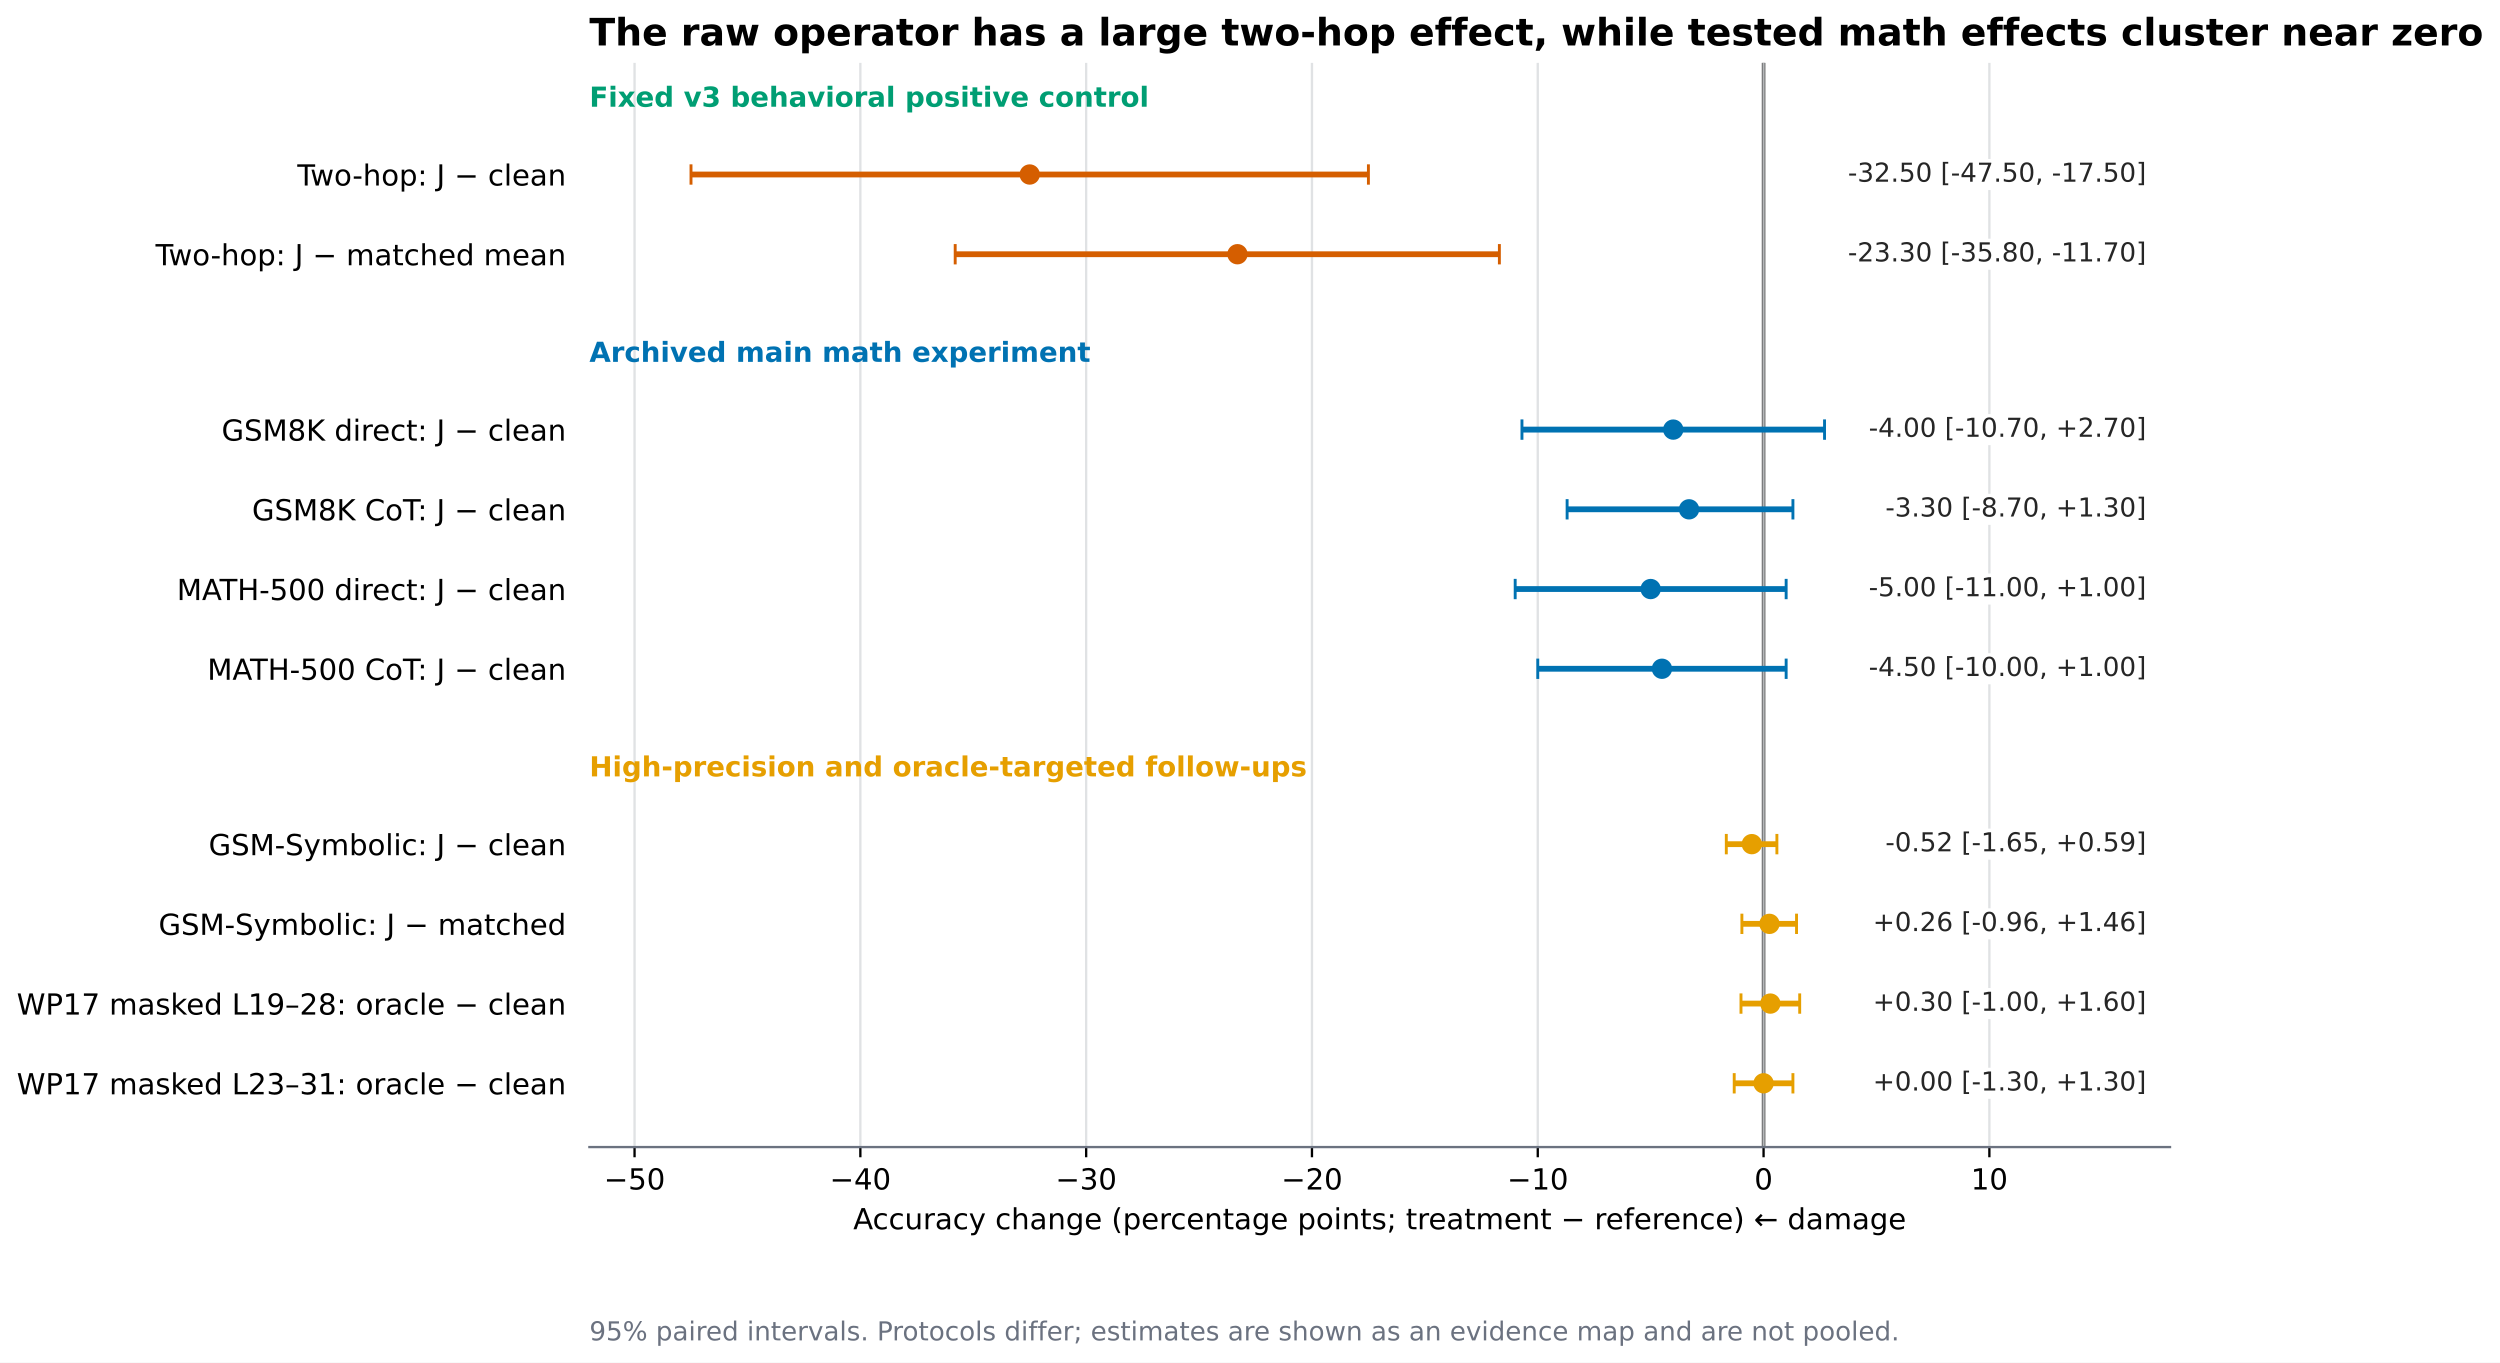
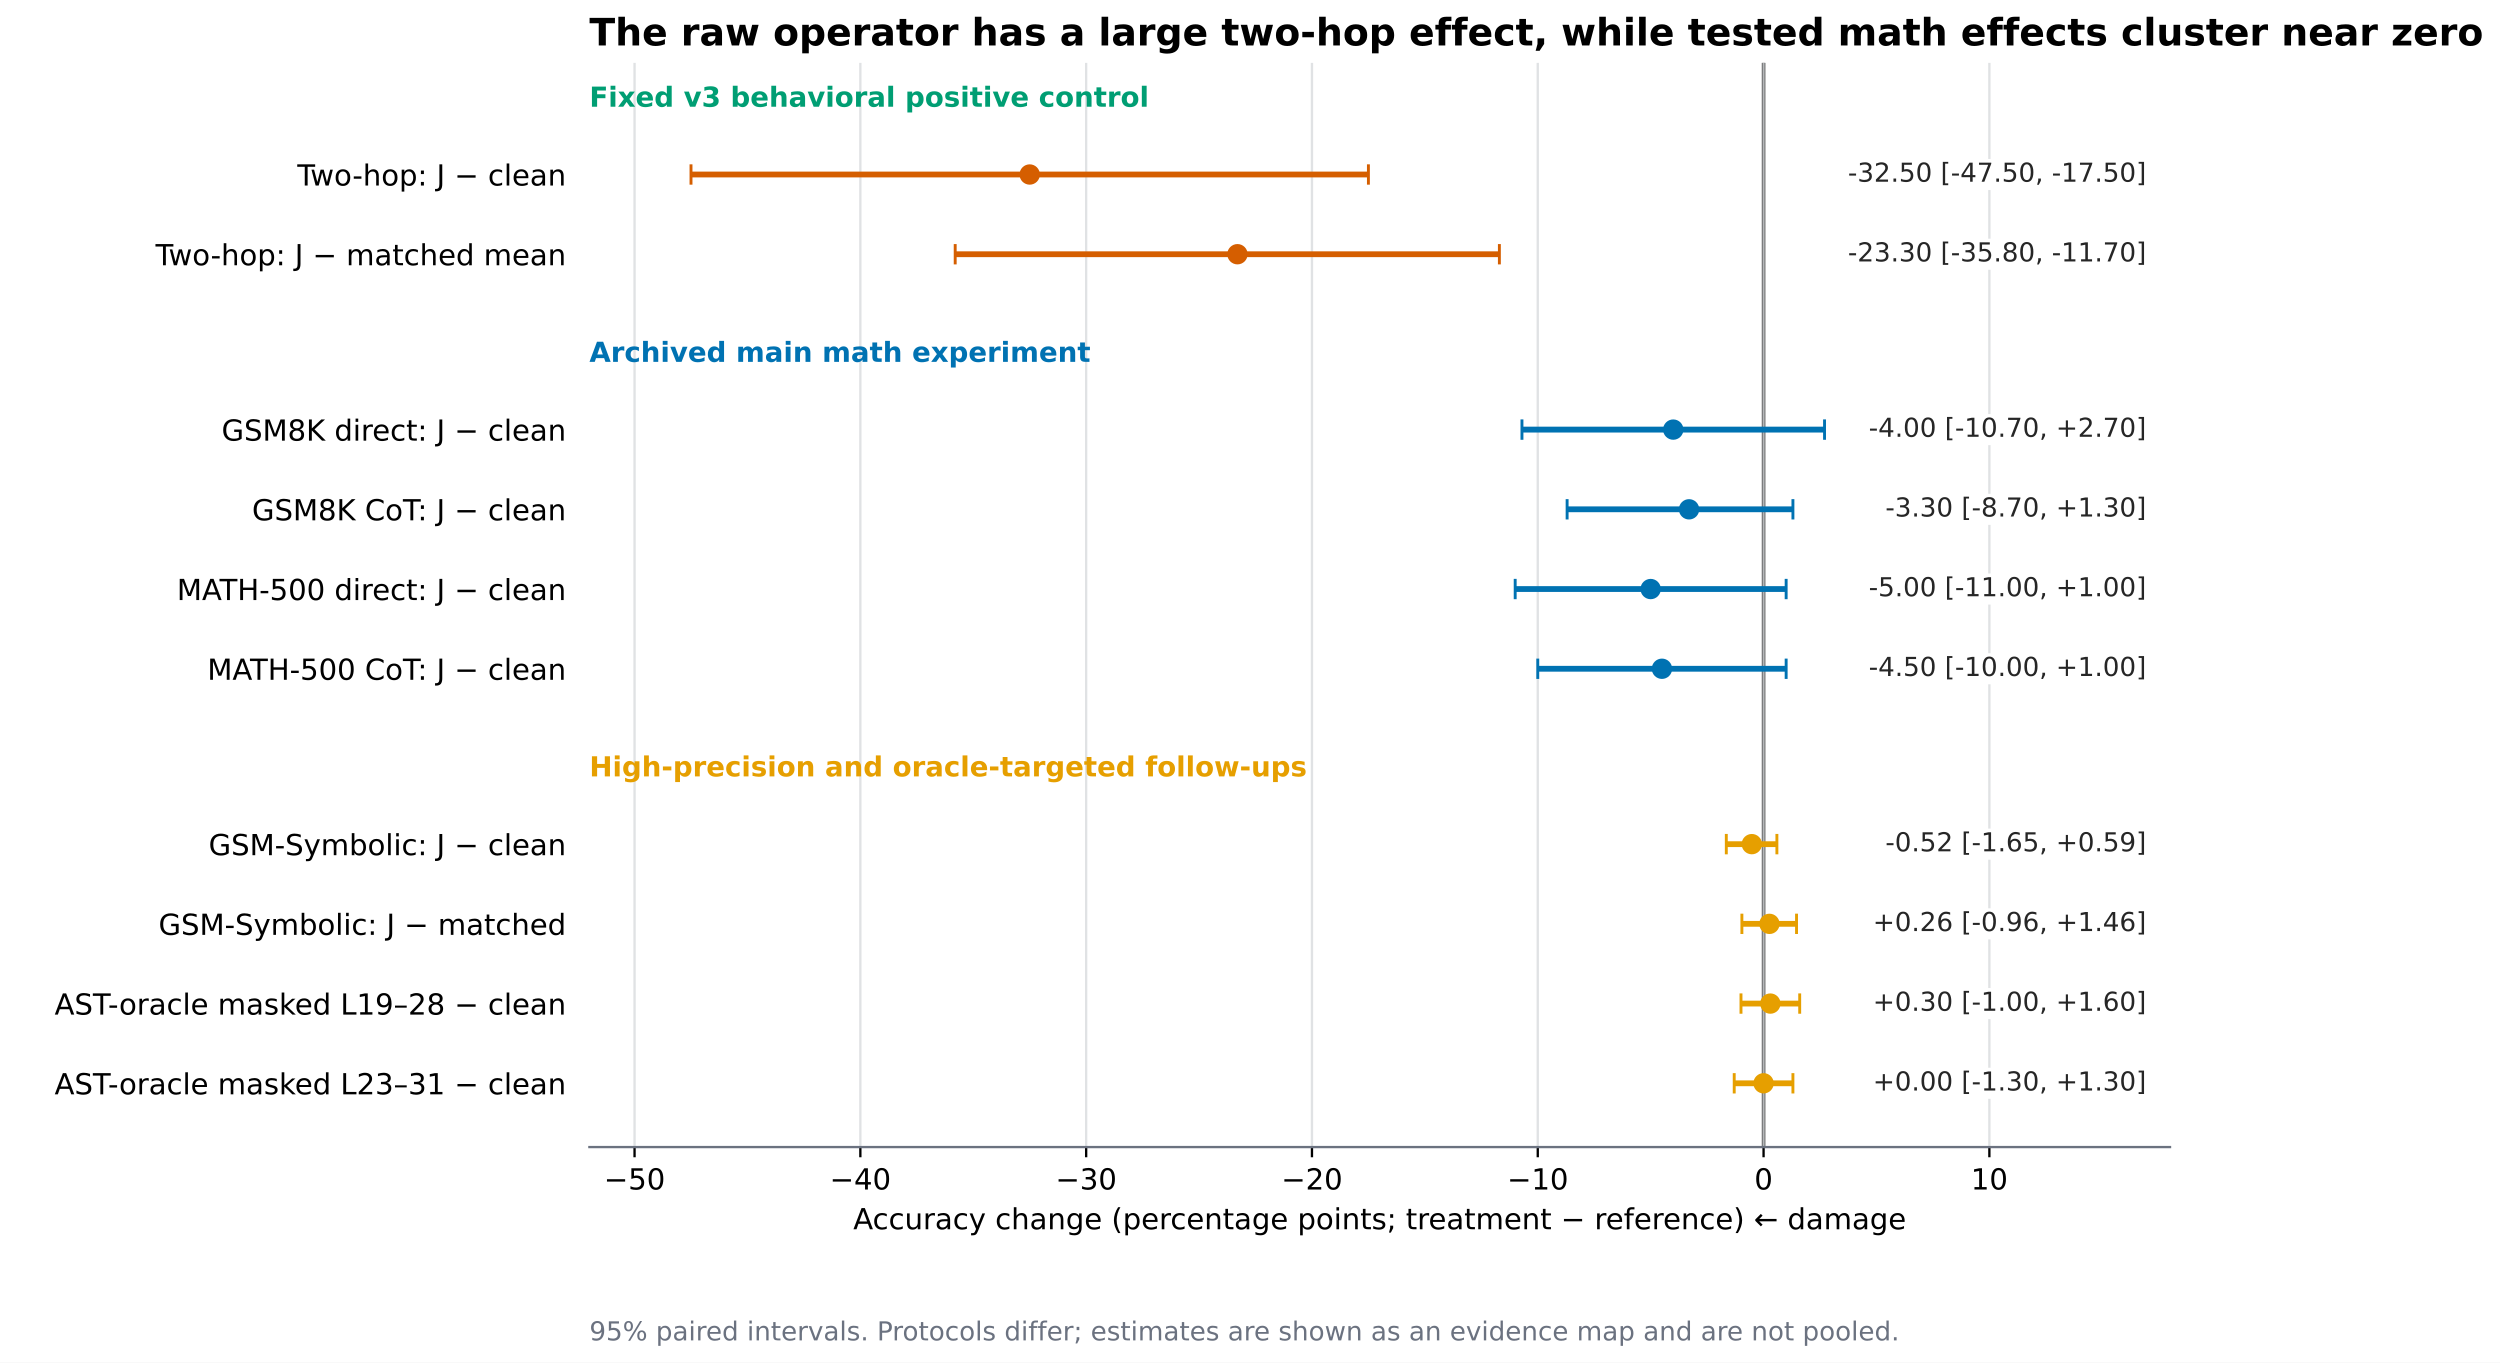
<svg xmlns="http://www.w3.org/2000/svg" xmlns:xlink="http://www.w3.org/1999/xlink" width="860.015pt" height="468.742pt" viewBox="0 0 860.015 468.742" version="1.1">
  <defs>
    <style type="text/css">*{stroke-linejoin: round; stroke-linecap: butt}</style>
  </defs>
  <g id="figure_1">
    <g id="patch_1">
      <path d="M -0 468.742  L 860.015 468.742  L 860.015 0  L -0 0  z " style="fill: #ffffff" />
    </g>
    <g id="axes_1">
      <g id="patch_2">
        <path d="M 202.754 394.598  L 746.498 394.598  L 746.498 21.638  L 202.754 21.638  z " style="fill: #ffffff" />
      </g>
      <g id="line2d_1">
        <path d="M 606.678 394.598  L 606.678 21.638  " clip-path="url(#pc474516180)" style="fill: none; stroke: #262626; stroke-width: 1.2; stroke-linecap: square" />
      </g>
      <g id="matplotlib.axis_1">
        <g id="xtick_1">
          <g id="line2d_2">
            <path d="M 218.289 394.598  L 218.289 21.638  " clip-path="url(#pc474516180)" style="fill: none; stroke: #d8dadd; stroke-opacity: 0.8; stroke-width: 0.8; stroke-linecap: square" />
          </g>
          <g id="line2d_3">
            <defs>
              <path id="m398c0b380d" d="M 0 0  L 0 3.5  " style="stroke: #000000; stroke-width: 0.8" />
            </defs>
            <g>
              <use xlink:href="#m398c0b380d" x="218.289" y="394.598" style="stroke: #000000; stroke-width: 0.8" />
            </g>
          </g>
          <g id="text_1">
            <text style="font: 10px 'DejaVu Sans'; text-anchor: middle" x="218.289" y="409.196" transform="rotate(-0 218.2893 409.1964)">−50</text>
          </g>
        </g>
        <g id="xtick_2">
          <g id="line2d_4">
            <path d="M 295.967 394.598  L 295.967 21.638  " clip-path="url(#pc474516180)" style="fill: none; stroke: #d8dadd; stroke-opacity: 0.8; stroke-width: 0.8; stroke-linecap: square" />
          </g>
          <g id="line2d_5">
            <g>
              <use xlink:href="#m398c0b380d" x="295.967" y="394.598" style="stroke: #000000; stroke-width: 0.8" />
            </g>
          </g>
          <g id="text_2">
            <text style="font: 10px 'DejaVu Sans'; text-anchor: middle" x="295.967" y="409.196" transform="rotate(-0 295.967 409.1964)">−40</text>
          </g>
        </g>
        <g id="xtick_3">
          <g id="line2d_6">
            <path d="M 373.645 394.598  L 373.645 21.638  " clip-path="url(#pc474516180)" style="fill: none; stroke: #d8dadd; stroke-opacity: 0.8; stroke-width: 0.8; stroke-linecap: square" />
          </g>
          <g id="line2d_7">
            <g>
              <use xlink:href="#m398c0b380d" x="373.645" y="394.598" style="stroke: #000000; stroke-width: 0.8" />
            </g>
          </g>
          <g id="text_3">
            <text style="font: 10px 'DejaVu Sans'; text-anchor: middle" x="373.645" y="409.196" transform="rotate(-0 373.6447 409.1964)">−30</text>
          </g>
        </g>
        <g id="xtick_4">
          <g id="line2d_8">
            <path d="M 451.322 394.598  L 451.322 21.638  " clip-path="url(#pc474516180)" style="fill: none; stroke: #d8dadd; stroke-opacity: 0.8; stroke-width: 0.8; stroke-linecap: square" />
          </g>
          <g id="line2d_9">
            <g>
              <use xlink:href="#m398c0b380d" x="451.322" y="394.598" style="stroke: #000000; stroke-width: 0.8" />
            </g>
          </g>
          <g id="text_4">
            <text style="font: 10px 'DejaVu Sans'; text-anchor: middle" x="451.322" y="409.196" transform="rotate(-0 451.3224 409.1964)">−20</text>
          </g>
        </g>
        <g id="xtick_5">
          <g id="line2d_10">
            <path d="M 529 394.598  L 529 21.638  " clip-path="url(#pc474516180)" style="fill: none; stroke: #d8dadd; stroke-opacity: 0.8; stroke-width: 0.8; stroke-linecap: square" />
          </g>
          <g id="line2d_11">
            <g>
              <use xlink:href="#m398c0b380d" x="529" y="394.598" style="stroke: #000000; stroke-width: 0.8" />
            </g>
          </g>
          <g id="text_5">
            <text style="font: 10px 'DejaVu Sans'; text-anchor: middle" x="529" y="409.196" transform="rotate(-0 529.0001 409.1964)">−10</text>
          </g>
        </g>
        <g id="xtick_6">
          <g id="line2d_12">
            <path d="M 606.678 394.598  L 606.678 21.638  " clip-path="url(#pc474516180)" style="fill: none; stroke: #d8dadd; stroke-opacity: 0.8; stroke-width: 0.8; stroke-linecap: square" />
          </g>
          <g id="line2d_13">
            <g>
              <use xlink:href="#m398c0b380d" x="606.678" y="394.598" style="stroke: #000000; stroke-width: 0.8" />
            </g>
          </g>
          <g id="text_6">
            <text style="font: 10px 'DejaVu Sans'; text-anchor: middle" x="606.678" y="409.196" transform="rotate(-0 606.6779 409.1964)">0</text>
          </g>
        </g>
        <g id="xtick_7">
          <g id="line2d_14">
            <path d="M 684.356 394.598  L 684.356 21.638  " clip-path="url(#pc474516180)" style="fill: none; stroke: #d8dadd; stroke-opacity: 0.8; stroke-width: 0.8; stroke-linecap: square" />
          </g>
          <g id="line2d_15">
            <g>
              <use xlink:href="#m398c0b380d" x="684.356" y="394.598" style="stroke: #000000; stroke-width: 0.8" />
            </g>
          </g>
          <g id="text_7">
            <text style="font: 10px 'DejaVu Sans'; text-anchor: middle" x="684.356" y="409.196" transform="rotate(-0 684.3556 409.1964)">10</text>
          </g>
        </g>
        <g id="text_8">
          <text style="font: 10px 'DejaVu Sans'; text-anchor: middle" x="474.626" y="422.875" transform="rotate(-0 474.6257 422.8745)">Accuracy change (percentage points; treatment − reference)   ← damage</text>
        </g>
      </g>
      <g id="matplotlib.axis_2">
        <g id="ytick_1">
          <g id="line2d_16" />
          <g id="text_9">
            <text style="font: 10px 'DejaVu Sans'; text-anchor: end" x="194.754" y="63.83" transform="rotate(-0 194.7537 63.83013)">Two-hop: J − clean</text>
          </g>
        </g>
        <g id="ytick_2">
          <g id="line2d_17" />
          <g id="text_10">
            <text style="font: 10px 'DejaVu Sans'; text-anchor: end" x="194.754" y="91.254" transform="rotate(-0 194.7537 91.25366)">Two-hop: J − matched mean</text>
          </g>
        </g>
        <g id="ytick_3">
          <g id="line2d_18" />
          <g id="text_11">
            <text style="font: 10px 'DejaVu Sans'; text-anchor: end" x="194.754" y="151.585" transform="rotate(-0 194.7537 151.5854)">GSM8K direct: J − clean</text>
          </g>
        </g>
        <g id="ytick_4">
          <g id="line2d_19" />
          <g id="text_12">
            <text style="font: 10px 'DejaVu Sans'; text-anchor: end" x="194.754" y="179.009" transform="rotate(-0 194.7537 179.009)">GSM8K CoT: J − clean</text>
          </g>
        </g>
        <g id="ytick_5">
          <g id="line2d_20" />
          <g id="text_13">
            <text style="font: 10px 'DejaVu Sans'; text-anchor: end" x="194.754" y="206.432" transform="rotate(-0 194.7537 206.4325)">MATH-500 direct: J − clean</text>
          </g>
        </g>
        <g id="ytick_6">
          <g id="line2d_21" />
          <g id="text_14">
            <text style="font: 10px 'DejaVu Sans'; text-anchor: end" x="194.754" y="233.856" transform="rotate(-0 194.7537 233.856)">MATH-500 CoT: J − clean</text>
          </g>
        </g>
        <g id="ytick_7">
          <g id="line2d_22" />
          <g id="text_15">
            <text style="font: 10px 'DejaVu Sans'; text-anchor: end" x="194.754" y="294.188" transform="rotate(-0 194.7537 294.1878)">GSM-Symbolic: J − clean</text>
          </g>
        </g>
        <g id="ytick_8">
          <g id="line2d_23" />
          <g id="text_16">
            <text style="font: 10px 'DejaVu Sans'; text-anchor: end" x="194.754" y="321.611" transform="rotate(-0 194.7537 321.6113)">GSM-Symbolic: J − matched</text>
          </g>
        </g>
        <g id="ytick_9">
          <g id="line2d_24" />
          <g id="text_17">
-             <text style="font: 10px 'DejaVu Sans'; text-anchor: end" x="194.754" y="349.035" transform="rotate(-0 194.7537 349.0348)">WP17 masked L19–28: oracle − clean</text>
+             <text style="font: 10px 'DejaVu Sans'; text-anchor: end" x="194.754" y="349.035" transform="rotate(-0 194.7537 349.0348)">AST-oracle masked L19–28 − clean</text>
          </g>
        </g>
        <g id="ytick_10">
          <g id="line2d_25" />
          <g id="text_18">
-             <text style="font: 10px 'DejaVu Sans'; text-anchor: end" x="194.754" y="376.458" transform="rotate(-0 194.7537 376.4584)">WP17 masked L23–31: oracle − clean</text>
+             <text style="font: 10px 'DejaVu Sans'; text-anchor: end" x="194.754" y="376.458" transform="rotate(-0 194.7537 376.4584)">AST-oracle masked L23–31 − clean</text>
          </g>
        </g>
      </g>
      <g id="patch_3">
        <path d="M 202.754 394.598  L 746.498 394.598  " style="fill: none; stroke: #6b7280; stroke-width: 0.8; stroke-linejoin: miter; stroke-linecap: square" />
      </g>
      <g id="LineCollection_1">
        <path d="M 237.709 60.031  L 470.742 60.031  " clip-path="url(#pc474516180)" style="fill: none; stroke: #d55e00; stroke-width: 2" />
      </g>
      <g id="line2d_26">
        <defs>
          <path id="mcdeac8eda5" d="M 0 3.5  L 0 -3.5  " style="stroke: #d55e00" />
        </defs>
        <g clip-path="url(#pc474516180)">
          <use xlink:href="#mcdeac8eda5" x="237.709" y="60.031" style="fill: #d55e00; stroke: #d55e00" />
        </g>
      </g>
      <g id="line2d_27">
        <g clip-path="url(#pc474516180)">
          <use xlink:href="#mcdeac8eda5" x="470.742" y="60.031" style="fill: #d55e00; stroke: #d55e00" />
        </g>
      </g>
      <g id="text_19">
        <g id="patch_4">
          <path d="M 631.85 65.376  L 739.332 65.376  L 739.332 54.686  L 631.85 54.686  z " style="fill: #ffffff" />
        </g>
        <text style="fill: #262626; font: 9px 'DejaVu Sans'; text-anchor: end" x="738.342" y="62.514" transform="rotate(-0 738.3416 62.51435)">-32.50  [-47.50, -17.50]</text>
      </g>
      <g id="LineCollection_2">
        <path d="M 328.592 87.454  L 515.795 87.454  " clip-path="url(#pc474516180)" style="fill: none; stroke: #d55e00; stroke-width: 2" />
      </g>
      <g id="line2d_28">
        <g clip-path="url(#pc474516180)">
          <use xlink:href="#mcdeac8eda5" x="328.592" y="87.454" style="fill: #d55e00; stroke: #d55e00" />
        </g>
      </g>
      <g id="line2d_29">
        <g clip-path="url(#pc474516180)">
          <use xlink:href="#mcdeac8eda5" x="515.795" y="87.454" style="fill: #d55e00; stroke: #d55e00" />
        </g>
      </g>
      <g id="text_20">
        <g id="patch_5">
          <path d="M 631.85 92.8  L 739.332 92.8  L 739.332 82.109  L 631.85 82.109  z " style="fill: #ffffff" />
        </g>
        <text style="fill: #262626; font: 9px 'DejaVu Sans'; text-anchor: end" x="738.342" y="89.938" transform="rotate(-0 738.3416 89.93788)">-23.30  [-35.80, -11.70]</text>
      </g>
      <g id="LineCollection_3">
        <path d="M 523.563 147.786  L 627.651 147.786  " clip-path="url(#pc474516180)" style="fill: none; stroke: #0072b2; stroke-width: 2" />
      </g>
      <g id="line2d_30">
        <defs>
          <path id="m7ce8c4a1e4" d="M 0 3.5  L 0 -3.5  " style="stroke: #0072b2" />
        </defs>
        <g clip-path="url(#pc474516180)">
          <use xlink:href="#m7ce8c4a1e4" x="523.563" y="147.786" style="fill: #0072b2; stroke: #0072b2" />
        </g>
      </g>
      <g id="line2d_31">
        <g clip-path="url(#pc474516180)">
          <use xlink:href="#m7ce8c4a1e4" x="627.651" y="147.786" style="fill: #0072b2; stroke: #0072b2" />
        </g>
      </g>
      <g id="text_21">
        <g id="patch_6">
          <path d="M 639.008 153.131  L 739.332 153.131  L 739.332 142.441  L 639.008 142.441  z " style="fill: #ffffff" />
        </g>
        <text style="fill: #262626; font: 9px 'DejaVu Sans'; text-anchor: end" x="738.342" y="150.27" transform="rotate(-0 738.3416 150.2696)">-4.00  [-10.70, +2.70]</text>
      </g>
      <g id="LineCollection_4">
        <path d="M 539.098 175.21  L 616.776 175.21  " clip-path="url(#pc474516180)" style="fill: none; stroke: #0072b2; stroke-width: 2" />
      </g>
      <g id="line2d_32">
        <g clip-path="url(#pc474516180)">
          <use xlink:href="#m7ce8c4a1e4" x="539.098" y="175.21" style="fill: #0072b2; stroke: #0072b2" />
        </g>
      </g>
      <g id="line2d_33">
        <g clip-path="url(#pc474516180)">
          <use xlink:href="#m7ce8c4a1e4" x="616.776" y="175.21" style="fill: #0072b2; stroke: #0072b2" />
        </g>
      </g>
      <g id="text_22">
        <g id="patch_7">
          <path d="M 644.735 180.555  L 739.332 180.555  L 739.332 169.865  L 644.735 169.865  z " style="fill: #ffffff" />
        </g>
        <text style="fill: #262626; font: 9px 'DejaVu Sans'; text-anchor: end" x="738.342" y="177.693" transform="rotate(-0 738.3416 177.6932)">-3.30  [-8.70, +1.30]</text>
      </g>
      <g id="LineCollection_5">
        <path d="M 521.232 202.633  L 614.446 202.633  " clip-path="url(#pc474516180)" style="fill: none; stroke: #0072b2; stroke-width: 2" />
      </g>
      <g id="line2d_34">
        <g clip-path="url(#pc474516180)">
          <use xlink:href="#m7ce8c4a1e4" x="521.232" y="202.633" style="fill: #0072b2; stroke: #0072b2" />
        </g>
      </g>
      <g id="line2d_35">
        <g clip-path="url(#pc474516180)">
          <use xlink:href="#m7ce8c4a1e4" x="614.446" y="202.633" style="fill: #0072b2; stroke: #0072b2" />
        </g>
      </g>
      <g id="text_23">
        <g id="patch_8">
          <path d="M 639.008 207.978  L 739.332 207.978  L 739.332 197.288  L 639.008 197.288  z " style="fill: #ffffff" />
        </g>
        <text style="fill: #262626; font: 9px 'DejaVu Sans'; text-anchor: end" x="738.342" y="205.117" transform="rotate(-0 738.3416 205.1167)">-5.00  [-11.00, +1.00]</text>
      </g>
      <g id="LineCollection_6">
        <path d="M 529 230.057  L 614.446 230.057  " clip-path="url(#pc474516180)" style="fill: none; stroke: #0072b2; stroke-width: 2" />
      </g>
      <g id="line2d_36">
        <g clip-path="url(#pc474516180)">
          <use xlink:href="#m7ce8c4a1e4" x="529" y="230.057" style="fill: #0072b2; stroke: #0072b2" />
        </g>
      </g>
      <g id="line2d_37">
        <g clip-path="url(#pc474516180)">
          <use xlink:href="#m7ce8c4a1e4" x="614.446" y="230.057" style="fill: #0072b2; stroke: #0072b2" />
        </g>
      </g>
      <g id="text_24">
        <g id="patch_9">
          <path d="M 639.008 235.402  L 739.332 235.402  L 739.332 224.712  L 639.008 224.712  z " style="fill: #ffffff" />
        </g>
        <text style="fill: #262626; font: 9px 'DejaVu Sans'; text-anchor: end" x="738.342" y="232.54" transform="rotate(-0 738.3416 232.5402)">-4.50  [-10.00, +1.00]</text>
      </g>
      <g id="LineCollection_7">
        <path d="M 593.861 290.389  L 611.261 290.389  " clip-path="url(#pc474516180)" style="fill: none; stroke: #e69f00; stroke-width: 2" />
      </g>
      <g id="line2d_38">
        <defs>
          <path id="mfe8c5fac6f" d="M 0 3.5  L 0 -3.5  " style="stroke: #e69f00" />
        </defs>
        <g clip-path="url(#pc474516180)">
          <use xlink:href="#mfe8c5fac6f" x="593.861" y="290.389" style="fill: #e69f00; stroke: #e69f00" />
        </g>
      </g>
      <g id="line2d_39">
        <g clip-path="url(#pc474516180)">
          <use xlink:href="#mfe8c5fac6f" x="611.261" y="290.389" style="fill: #e69f00; stroke: #e69f00" />
        </g>
      </g>
      <g id="text_25">
        <g id="patch_10">
          <path d="M 644.735 295.734  L 739.332 295.734  L 739.332 285.043  L 644.735 285.043  z " style="fill: #ffffff" />
        </g>
        <text style="fill: #262626; font: 9px 'DejaVu Sans'; text-anchor: end" x="738.342" y="292.872" transform="rotate(-0 738.3416 292.872)">-0.52  [-1.65, +0.59]</text>
      </g>
      <g id="LineCollection_8">
        <path d="M 599.221 317.812  L 618.019 317.812  " clip-path="url(#pc474516180)" style="fill: none; stroke: #e69f00; stroke-width: 2" />
      </g>
      <g id="line2d_40">
        <g clip-path="url(#pc474516180)">
          <use xlink:href="#mfe8c5fac6f" x="599.221" y="317.812" style="fill: #e69f00; stroke: #e69f00" />
        </g>
      </g>
      <g id="line2d_41">
        <g clip-path="url(#pc474516180)">
          <use xlink:href="#mfe8c5fac6f" x="618.019" y="317.812" style="fill: #e69f00; stroke: #e69f00" />
        </g>
      </g>
      <g id="text_26">
        <g id="patch_11">
          <path d="M 640.44 323.157  L 739.332 323.157  L 739.332 312.467  L 640.44 312.467  z " style="fill: #ffffff" />
        </g>
        <text style="fill: #262626; font: 9px 'DejaVu Sans'; text-anchor: end" x="738.342" y="320.296" transform="rotate(-0 738.3416 320.2955)">+0.26  [-0.96, +1.46]</text>
      </g>
      <g id="LineCollection_9">
        <path d="M 598.91 345.236  L 619.106 345.236  " clip-path="url(#pc474516180)" style="fill: none; stroke: #e69f00; stroke-width: 2" />
      </g>
      <g id="line2d_42">
        <g clip-path="url(#pc474516180)">
          <use xlink:href="#mfe8c5fac6f" x="598.91" y="345.236" style="fill: #e69f00; stroke: #e69f00" />
        </g>
      </g>
      <g id="line2d_43">
        <g clip-path="url(#pc474516180)">
          <use xlink:href="#mfe8c5fac6f" x="619.106" y="345.236" style="fill: #e69f00; stroke: #e69f00" />
        </g>
      </g>
      <g id="text_27">
        <g id="patch_12">
          <path d="M 640.44 350.581  L 739.332 350.581  L 739.332 339.89  L 640.44 339.89  z " style="fill: #ffffff" />
        </g>
        <text style="fill: #262626; font: 9px 'DejaVu Sans'; text-anchor: end" x="738.342" y="347.719" transform="rotate(-0 738.3416 347.7191)">+0.30  [-1.00, +1.60]</text>
      </g>
      <g id="LineCollection_10">
        <path d="M 596.58 372.659  L 616.776 372.659  " clip-path="url(#pc474516180)" style="fill: none; stroke: #e69f00; stroke-width: 2" />
      </g>
      <g id="line2d_44">
        <g clip-path="url(#pc474516180)">
          <use xlink:href="#mfe8c5fac6f" x="596.58" y="372.659" style="fill: #e69f00; stroke: #e69f00" />
        </g>
      </g>
      <g id="line2d_45">
        <g clip-path="url(#pc474516180)">
          <use xlink:href="#mfe8c5fac6f" x="616.776" y="372.659" style="fill: #e69f00; stroke: #e69f00" />
        </g>
      </g>
      <g id="text_28">
        <g id="patch_13">
          <path d="M 640.44 378.004  L 739.332 378.004  L 739.332 367.314  L 640.44 367.314  z " style="fill: #ffffff" />
        </g>
        <text style="fill: #262626; font: 9px 'DejaVu Sans'; text-anchor: end" x="738.342" y="375.143" transform="rotate(-0 738.3416 375.1426)">+0.00  [-1.30, +1.30]</text>
      </g>
      <g id="text_29">
        <text style="fill: #009e73; font: 700 9.5px 'DejaVu Sans'; text-anchor: start" x="202.754" y="36.721" transform="rotate(-0 202.7537 36.72091)">Fixed v3 behavioral positive control</text>
      </g>
      <g id="text_30">
        <text style="fill: #0072b2; font: 700 9.5px 'DejaVu Sans'; text-anchor: start" x="202.754" y="124.476" transform="rotate(-0 202.7537 124.4762)">Archived main math experiment</text>
      </g>
      <g id="text_31">
        <text style="fill: #e69f00; font: 700 9.5px 'DejaVu Sans'; text-anchor: start" x="202.754" y="267.079" transform="rotate(-0 202.7537 267.0786)">High-precision and oracle-targeted follow-ups</text>
      </g>
      <g id="text_32">
        <text style="fill: #6b7280; font: 9px 'DejaVu Sans'; text-anchor: start" x="202.754" y="461.11" transform="rotate(-0 202.7537 461.1102)">95% paired intervals. Protocols differ; estimates are shown as an evidence map and are not pooled.</text>
      </g>
      <g id="text_33">
        <text style="font: 700 13px 'DejaVu Sans'; text-anchor: start" x="202.754" y="15.638" transform="rotate(-0 202.7537 15.63797)">The raw operator has a large two-hop effect, while tested math effects cluster near zero</text>
      </g>
      <g id="line2d_46">
        <defs>
          <path id="m51886533ee" d="M 0 3  C 0.796 3 1.559 2.684 2.121 2.121  C 2.684 1.559 3 0.796 3 0  C 3 -0.796 2.684 -1.559 2.121 -2.121  C 1.559 -2.684 0.796 -3 0 -3  C -0.796 -3 -1.559 -2.684 -2.121 -2.121  C -2.684 -1.559 -3 -0.796 -3 0  C -3 0.796 -2.684 1.559 -2.121 2.121  C -1.559 2.684 -0.796 3 0 3  z " style="stroke: #d55e00" />
        </defs>
        <g clip-path="url(#pc474516180)">
          <use xlink:href="#m51886533ee" x="354.225" y="60.031" style="fill: #d55e00; stroke: #d55e00" />
        </g>
      </g>
      <g id="line2d_47">
        <g clip-path="url(#pc474516180)">
          <use xlink:href="#m51886533ee" x="425.689" y="87.454" style="fill: #d55e00; stroke: #d55e00" />
        </g>
      </g>
      <g id="line2d_48">
        <defs>
          <path id="m1f91f592d2" d="M 0 3  C 0.796 3 1.559 2.684 2.121 2.121  C 2.684 1.559 3 0.796 3 0  C 3 -0.796 2.684 -1.559 2.121 -2.121  C 1.559 -2.684 0.796 -3 0 -3  C -0.796 -3 -1.559 -2.684 -2.121 -2.121  C -2.684 -1.559 -3 -0.796 -3 0  C -3 0.796 -2.684 1.559 -2.121 2.121  C -1.559 2.684 -0.796 3 0 3  z " style="stroke: #0072b2" />
        </defs>
        <g clip-path="url(#pc474516180)">
          <use xlink:href="#m1f91f592d2" x="575.607" y="147.786" style="fill: #0072b2; stroke: #0072b2" />
        </g>
      </g>
      <g id="line2d_49">
        <g clip-path="url(#pc474516180)">
          <use xlink:href="#m1f91f592d2" x="581.044" y="175.21" style="fill: #0072b2; stroke: #0072b2" />
        </g>
      </g>
      <g id="line2d_50">
        <g clip-path="url(#pc474516180)">
          <use xlink:href="#m1f91f592d2" x="567.839" y="202.633" style="fill: #0072b2; stroke: #0072b2" />
        </g>
      </g>
      <g id="line2d_51">
        <g clip-path="url(#pc474516180)">
          <use xlink:href="#m1f91f592d2" x="571.723" y="230.057" style="fill: #0072b2; stroke: #0072b2" />
        </g>
      </g>
      <g id="line2d_52">
        <defs>
          <path id="m0c5e3ed08c" d="M 0 3  C 0.796 3 1.559 2.684 2.121 2.121  C 2.684 1.559 3 0.796 3 0  C 3 -0.796 2.684 -1.559 2.121 -2.121  C 1.559 -2.684 0.796 -3 0 -3  C -0.796 -3 -1.559 -2.684 -2.121 -2.121  C -2.684 -1.559 -3 -0.796 -3 0  C -3 0.796 -2.684 1.559 -2.121 2.121  C -1.559 2.684 -0.796 3 0 3  z " style="stroke: #e69f00" />
        </defs>
        <g clip-path="url(#pc474516180)">
          <use xlink:href="#m0c5e3ed08c" x="602.639" y="290.389" style="fill: #e69f00; stroke: #e69f00" />
        </g>
      </g>
      <g id="line2d_53">
        <g clip-path="url(#pc474516180)">
          <use xlink:href="#m0c5e3ed08c" x="608.697" y="317.812" style="fill: #e69f00; stroke: #e69f00" />
        </g>
      </g>
      <g id="line2d_54">
        <g clip-path="url(#pc474516180)">
          <use xlink:href="#m0c5e3ed08c" x="609.008" y="345.236" style="fill: #e69f00; stroke: #e69f00" />
        </g>
      </g>
      <g id="line2d_55">
        <g clip-path="url(#pc474516180)">
          <use xlink:href="#m0c5e3ed08c" x="606.678" y="372.659" style="fill: #e69f00; stroke: #e69f00" />
        </g>
      </g>
    </g>
  </g>
  <defs>
    <clipPath id="pc474516180">
      <rect x="202.754" y="21.638" width="543.744" height="372.96" />
    </clipPath>
  </defs>
</svg>
